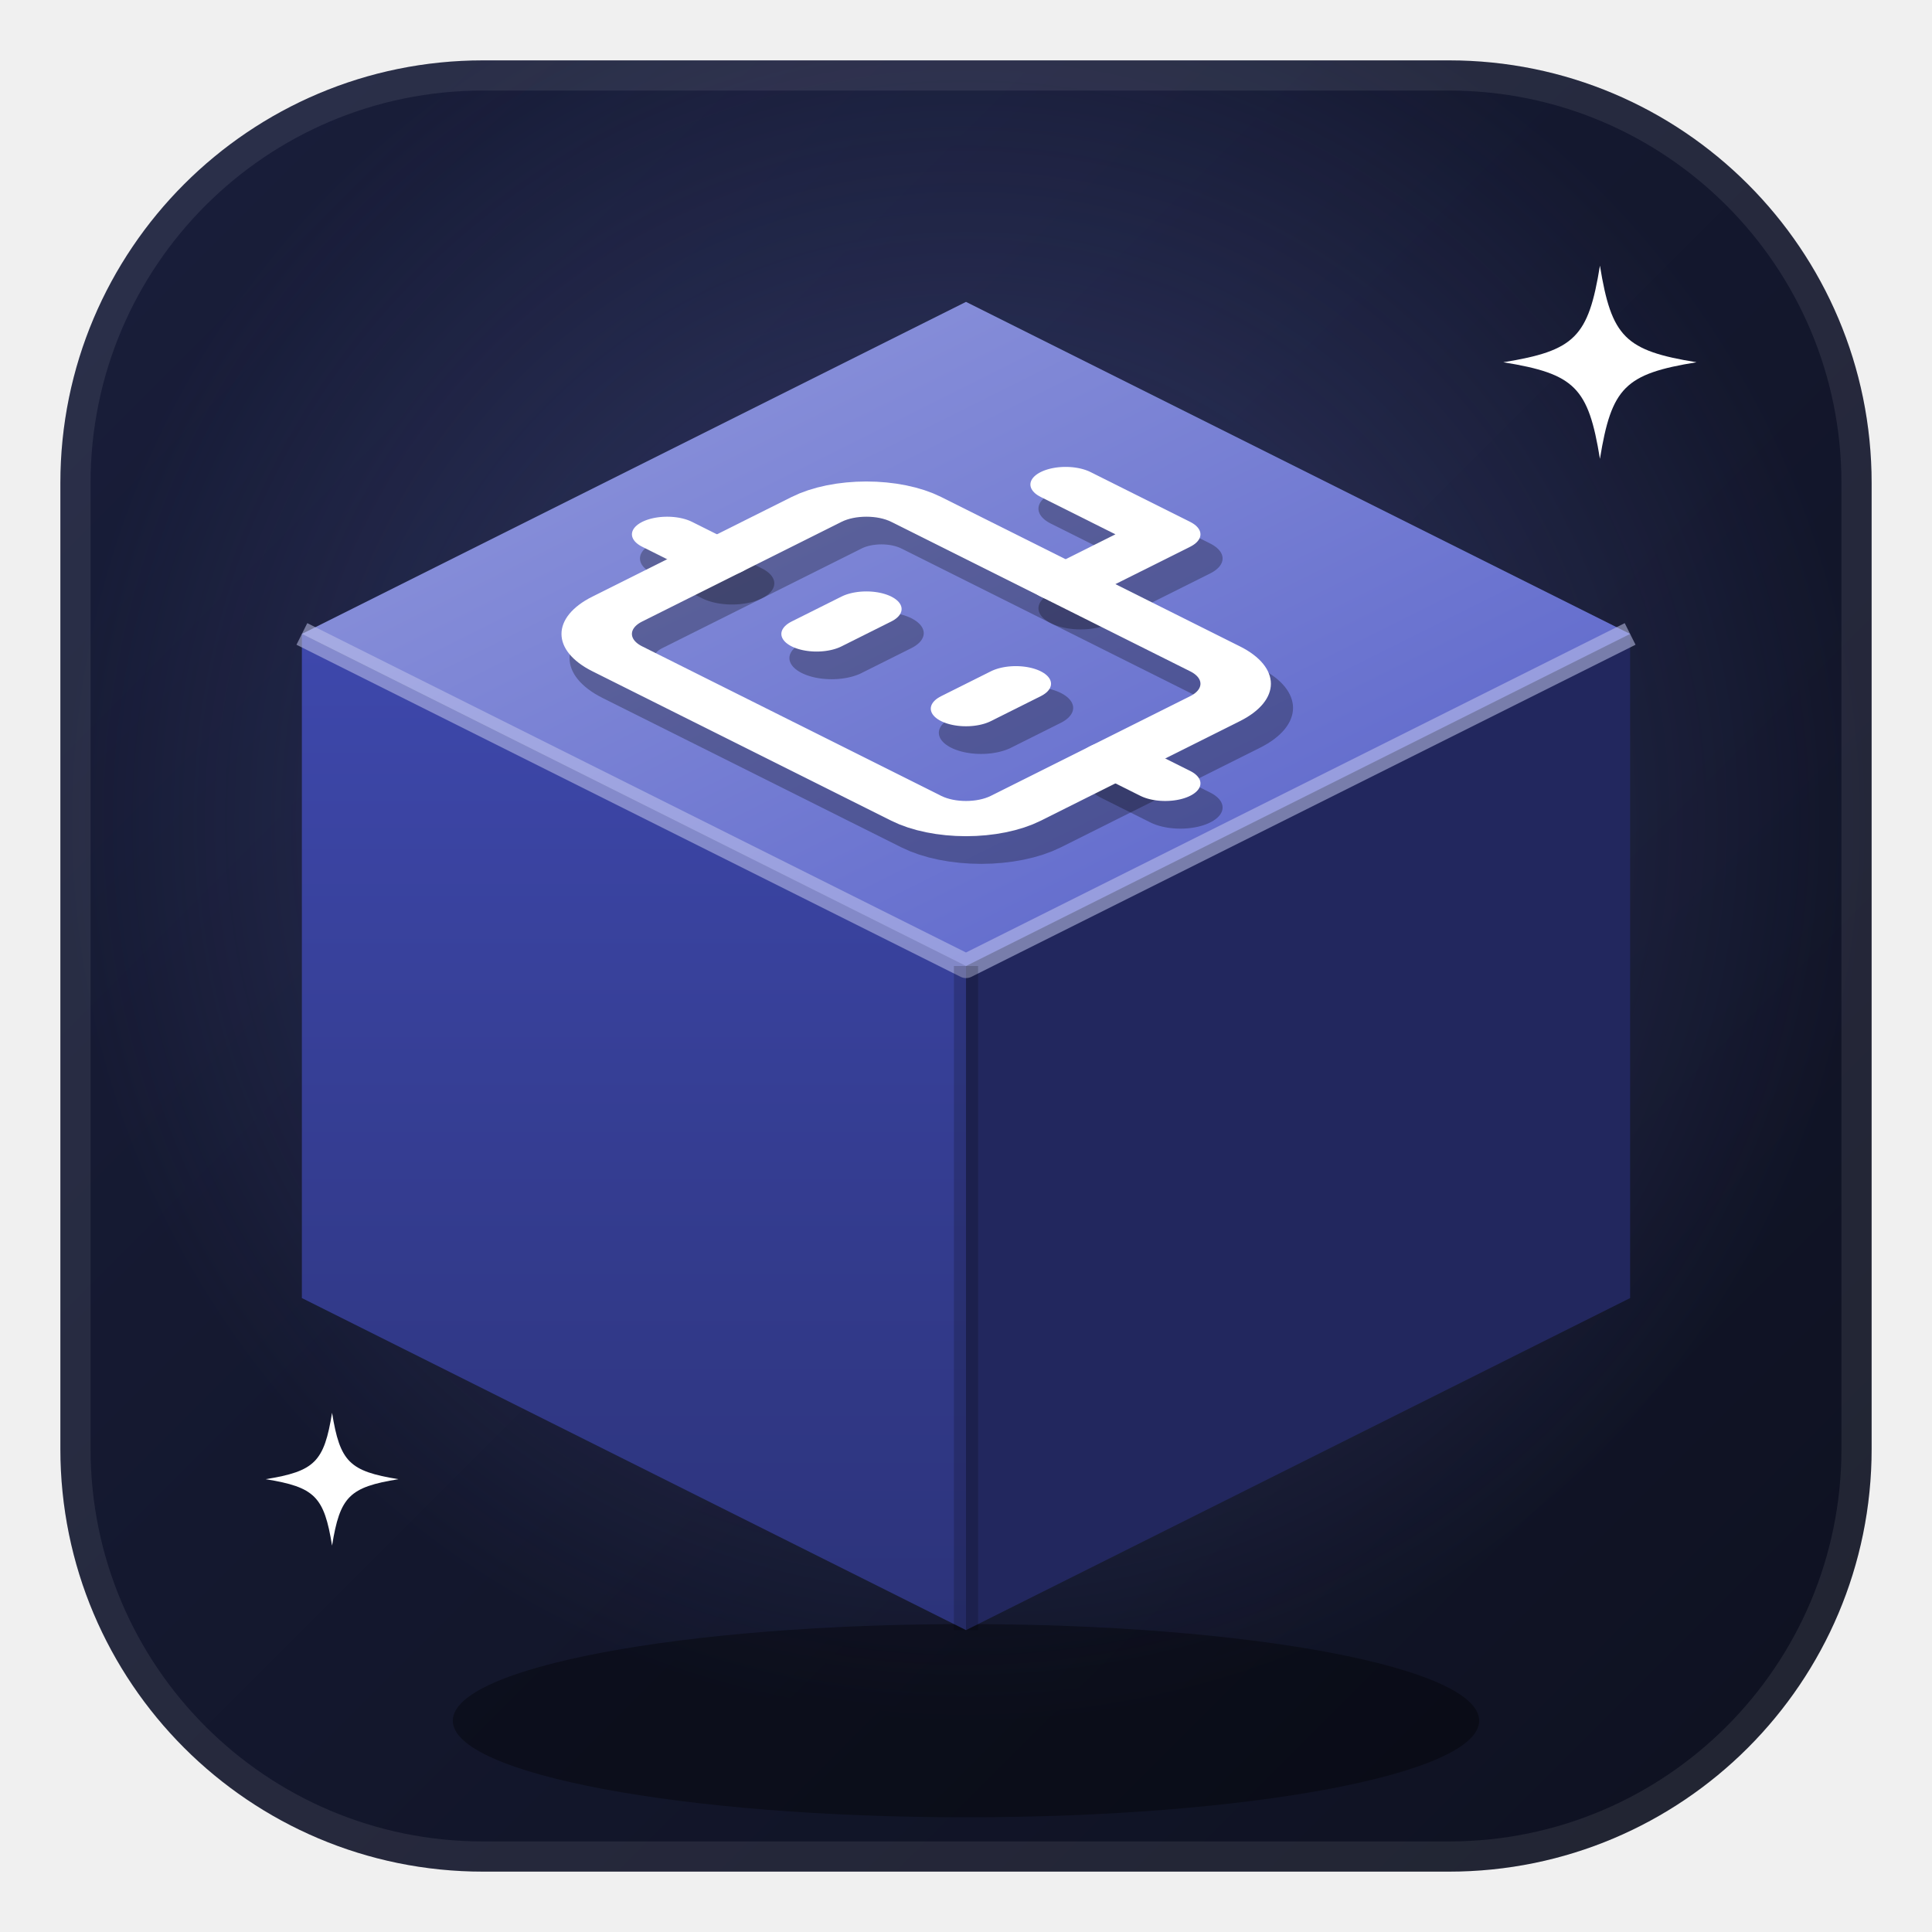
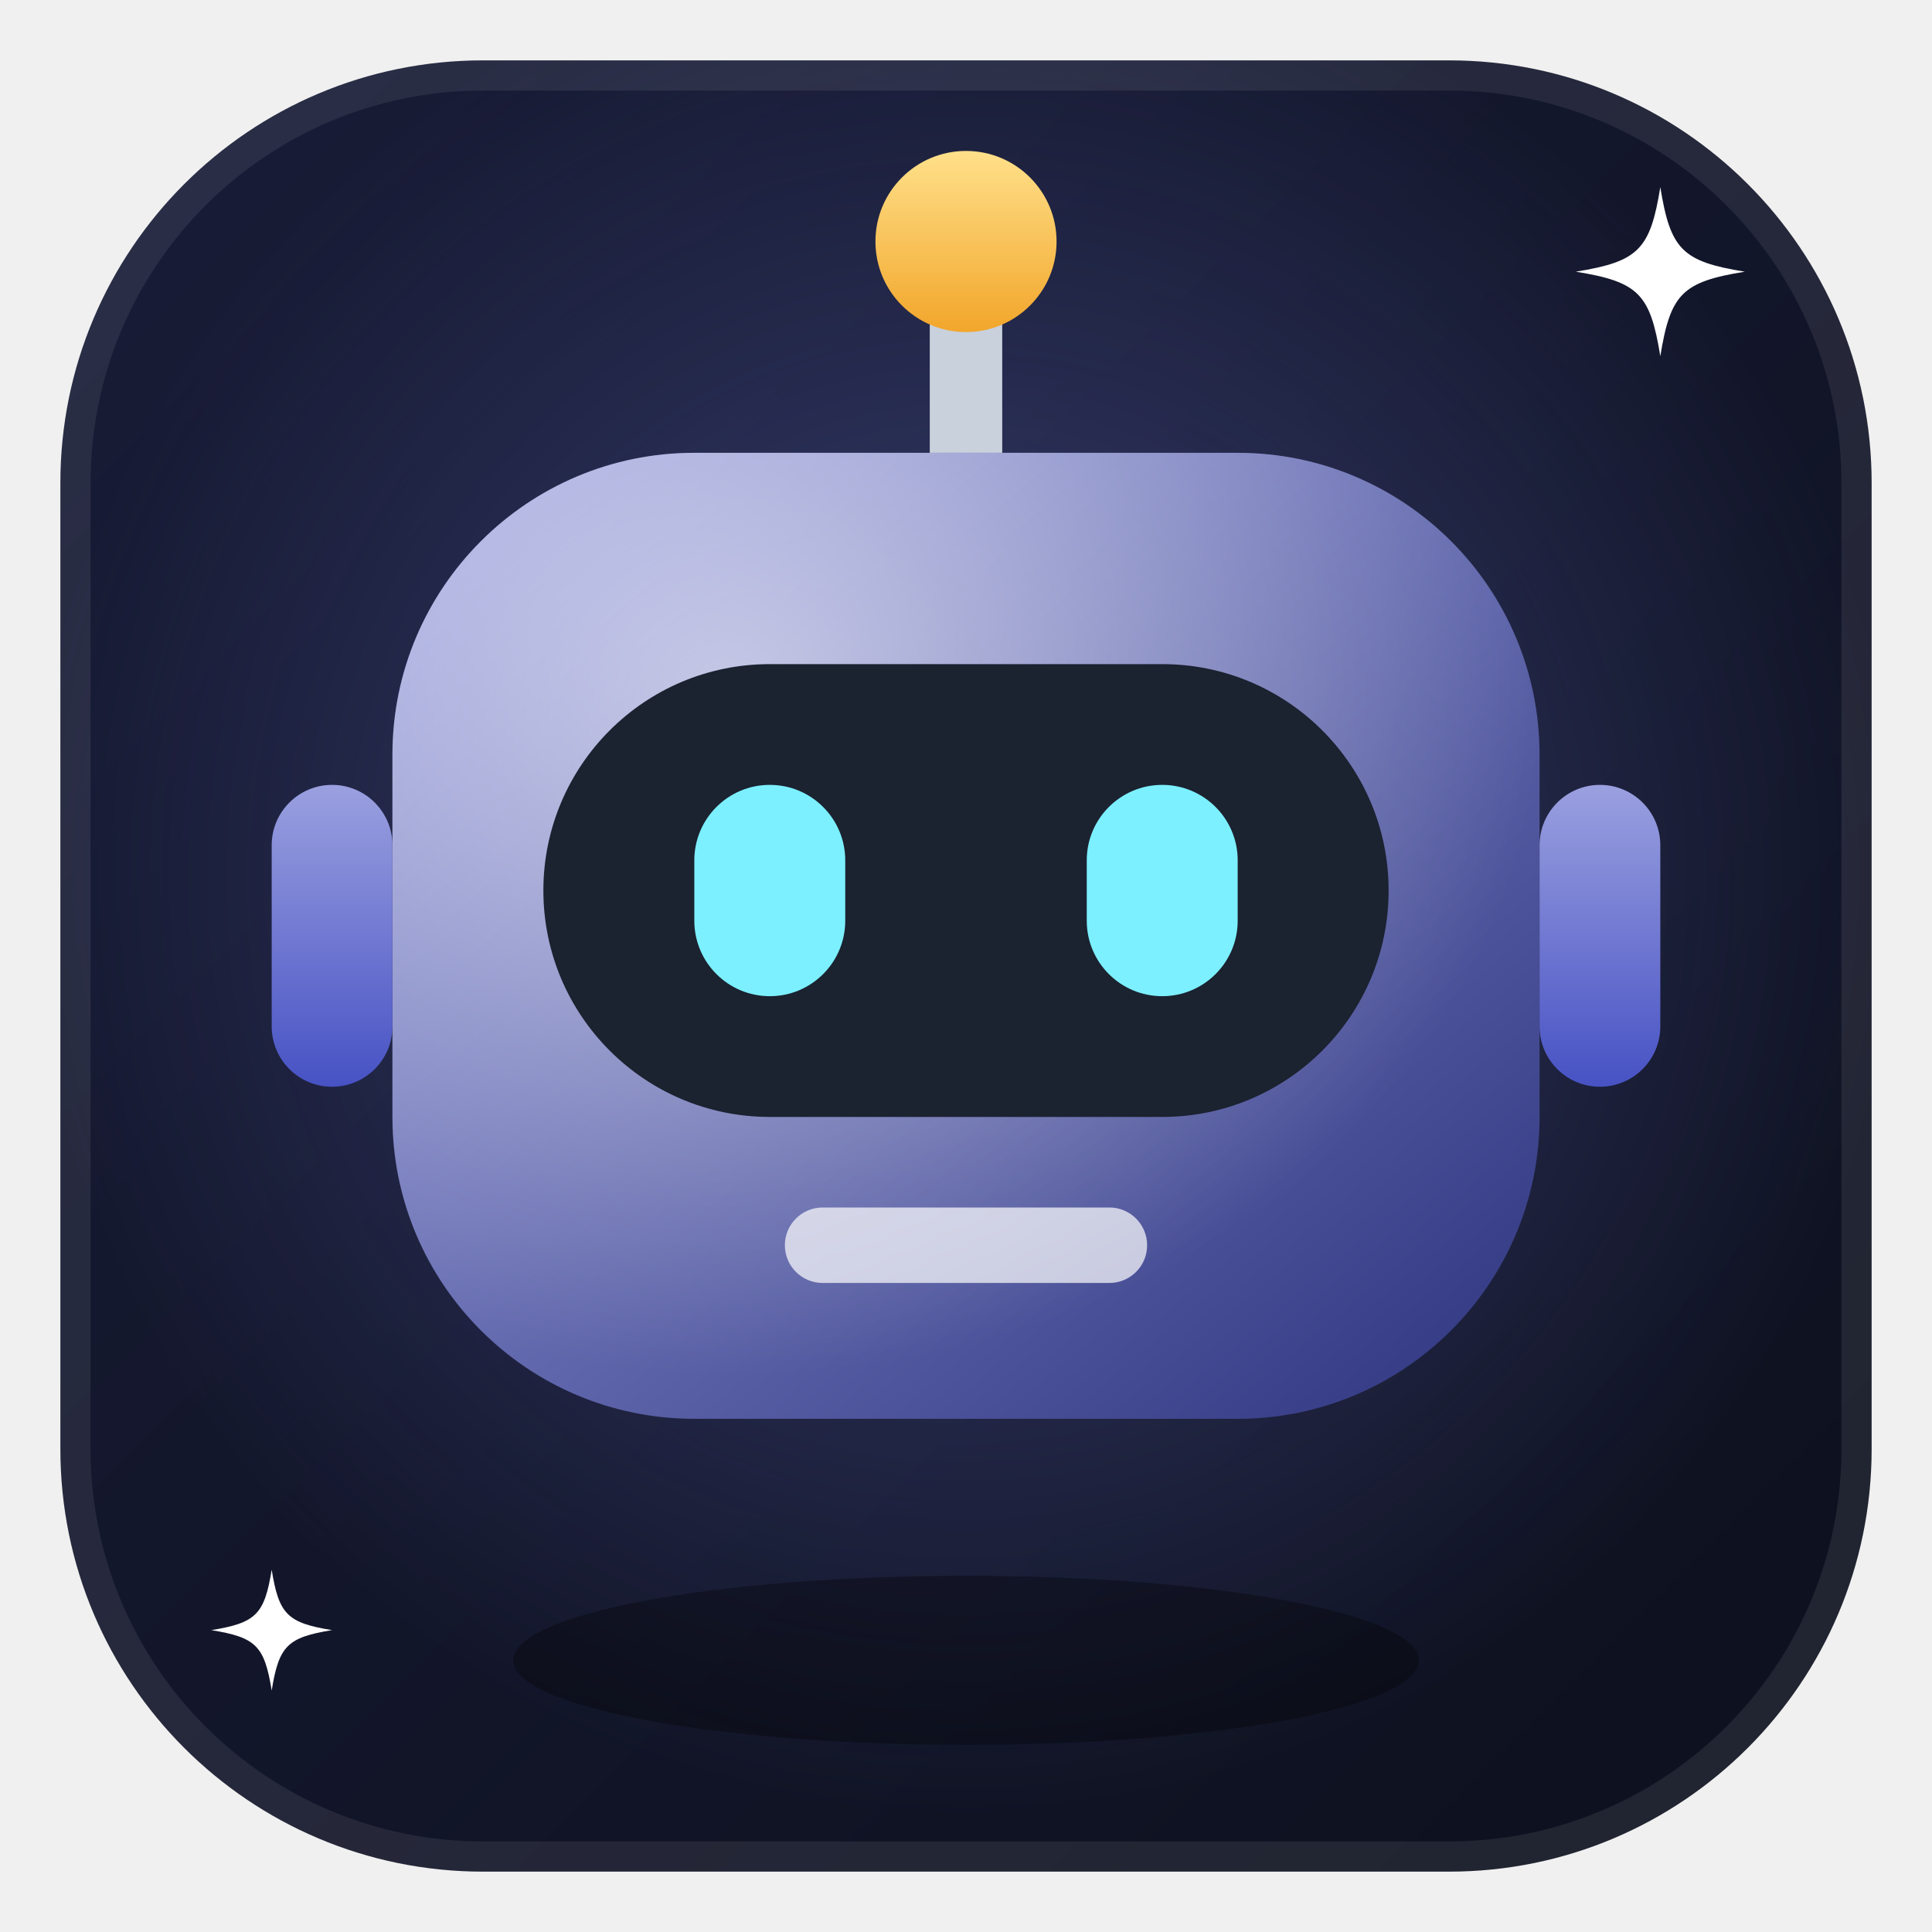
<svg xmlns="http://www.w3.org/2000/svg" viewBox="0 0 64 64" role="img" aria-hidden="true">
  <defs>
    <linearGradient id="bg" x1="0" y1="0" x2="1" y2="1">
-       <stop offset="0" stop-color="#191e3b" />
-       <stop offset="1" stop-color="#0e1120" />
+       <stop offset="0" stop-color="#181c37" />
+       <stop offset="1" stop-color="#0d101d" />
    </linearGradient>
-     <radialGradient id="halo" cx=".5" cy=".42" r=".5">
-       <stop offset="0" stop-color="#6c75d0" stop-opacity=".38" />
+     <radialGradient id="halo" cx=".5" cy=".45" r=".52">
+       <stop offset="0" stop-color="#6c75d0" stop-opacity=".42" />
      <stop offset="1" stop-color="#6c75d0" stop-opacity="0" />
    </radialGradient>
-     <linearGradient id="it" x1="0" y1="0" x2="1" y2="1">
-       <stop offset="0" stop-color="#949bdd" />
-       <stop offset="1" stop-color="#5660c9" />
+     <linearGradient id="im" x1="0" y1="0" x2="1" y2="1">
+       <stop offset="0" stop-color="#9aa0df" />
+       <stop offset="1" stop-color="#2e357f" />
    </linearGradient>
-     <linearGradient id="il" x1="0" y1="0" x2="0" y2="1">
-       <stop offset="0" stop-color="#3e48ac" />
-       <stop offset="1" stop-color="#2c337a" />
+     <linearGradient id="iv" x1="0" y1="0" x2="0" y2="1">
+       <stop offset="0" stop-color="#9aa0df" />
+       <stop offset="1" stop-color="#4752c4" />
    </linearGradient>
-     <linearGradient id="ish" x1="0" y1="0" x2="1" y2="0">
+     <linearGradient id="iw" x1="0" y1="0" x2="0" y2="1">
+       <stop offset="0" stop-color="#ffffff" />
+       <stop offset="1" stop-color="#dfe5ee" />
+     </linearGradient>
+     <linearGradient id="ig" x1="0" y1="0" x2="0" y2="1">
+       <stop offset="0" stop-color="#ffe08a" />
+       <stop offset="1" stop-color="#f2a62b" />
+     </linearGradient>
+     <radialGradient id="ih" cx=".3" cy=".25" r=".7">
+       <stop offset="0" stop-color="#fff" stop-opacity=".55" />
+       <stop offset="1" stop-color="#fff" stop-opacity="0" />
+     </radialGradient>
+     <linearGradient id="is" x1="0" y1="0" x2="1" y2="0">
      <stop offset="0" stop-color="#fff" stop-opacity="0" />
-       <stop offset=".5" stop-color="#fff" stop-opacity=".55" />
+       <stop offset=".5" stop-color="#fff" stop-opacity=".6" />
      <stop offset="1" stop-color="#fff" stop-opacity="0" />
    </linearGradient>
-     <clipPath id="ic">
-       <path d="M32 10 L54 21 L32 32 L10 21 Z" />
-     </clipPath>
  </defs>
-   <style>.ibob,.ishadow{transform-box:fill-box;transform-origin:50% 50%}@keyframes ib{0%,100%{transform:translateY(0)}50%{transform:translateY(-2.2px)}}@keyframes isd{0%,100%{transform:scaleX(1);opacity:.35}50%{transform:scaleX(.86);opacity:.22}}@keyframes is{0%,55%{transform:translateX(0)}100%{transform:translateX(78px)}}@keyframes ig{0%,100%{opacity:.9}50%{opacity:1}}.ibob{animation:ib 4.2s ease-in-out infinite}.ishadow{animation:isd 4.2s ease-in-out infinite}.ishine{animation:is 5.5s ease-in-out infinite}.iglow{animation:ig 4.2s ease-in-out infinite}.sp{transform-box:fill-box;transform-origin:50% 50%;animation:tw 3.2s ease-in-out infinite}@keyframes tw{0%,100%{opacity:.15;transform:scale(.4) rotate(0)}50%{opacity:.95;transform:scale(1) rotate(45deg)}}@media (prefers-reduced-motion:reduce){*{animation:none!important}}</style>
+   <style>.ifl,.ipu,.ibl,.isp,.iwg,.iri,.isd,.ipop{transform-box:fill-box;transform-origin:50% 50%}.igr{transform-box:fill-box;transform-origin:50% 100%}@keyframes ifl{0%,100%{transform:translateY(0)}50%{transform:translateY(-2px)}}.ifl{animation:ifl 4.2s ease-in-out infinite}@keyframes isd{0%,100%{transform:scaleX(1);opacity:.32}50%{transform:scaleX(.85);opacity:.2}}.isd{animation:isd 4.2s ease-in-out infinite}@keyframes ipu{0%,100%{opacity:.55}50%{opacity:1}}.ipu{animation:ipu 2.4s ease-in-out infinite}@keyframes ibl{0%,44%,56%,100%{opacity:1}50%{opacity:.15}}.ibl{animation:ibl 3s steps(1,end) infinite}@keyframes isp{to{transform:rotate(360deg)}}.isp{animation:isp 14s linear infinite}@keyframes iwg{0%,100%{transform:rotate(-6deg)}50%{transform:rotate(6deg)}}.iwg{animation:iwg 3.4s ease-in-out infinite}@keyframes iri{0%{transform:translateY(2px);opacity:.7}100%{transform:translateY(-3.5px);opacity:1}}.iri{animation:iri 1.6s ease-in-out infinite alternate}@keyframes igr{0%,100%{transform:scaleY(.55)}50%{transform:scaleY(1)}}.igr{animation:igr 2.8s ease-in-out infinite}@keyframes ipop{0%,100%{transform:scale(.9)}50%{transform:scale(1.08)}}.ipop{animation:ipop 2.6s ease-in-out infinite}@keyframes ish{0%,60%{transform:translateX(-30px)}100%{transform:translateX(70px)}}.ish{animation:ish 5s ease-in-out infinite}@keyframes idash{to{stroke-dashoffset:-40}}.idash{animation:idash 2.4s linear infinite}@keyframes isw{0%,100%{transform:rotate(-50deg)}50%{transform:rotate(35deg)}}.tw{transform-box:fill-box;transform-origin:50% 50%;animation:tw 3.2s ease-in-out infinite}@keyframes tw{0%,100%{opacity:.15;transform:scale(.4) rotate(0)}50%{opacity:.95;transform:scale(1) rotate(45deg)}}@media (prefers-reduced-motion:reduce){*{animation:none!important}}</style>
  <rect x="2" y="2" width="60" height="60" rx="14" fill="url(#bg)" />
  <rect x="2" y="2" width="60" height="60" rx="14" fill="url(#halo)" />
  <rect x="2.5" y="2.5" width="59" height="59" rx="13.5" fill="none" stroke="#fff" stroke-opacity=".08" />
-   <g class="ibob">
-     <ellipse cx="32" cy="57" rx="17" ry="3.2" fill="#000" opacity=".35" class="ishadow" />
-     <path d="M10 21 L32 32 V54 L10 43 Z" fill="url(#il)" />
-     <path d="M54 21 L32 32 V54 L54 43 Z" fill="#22275e" />
-     <path d="M32 10 L54 21 L32 32 L10 21 Z" fill="url(#it)" />
-     <path d="M10 21 L32 32 L54 21" fill="none" stroke="#bfc2ea" stroke-opacity=".55" stroke-width=".8" stroke-linejoin="round" />
-     <path d="M32 32 V54" stroke="#000" stroke-opacity=".18" stroke-width=".8" />
-     <g clip-path="url(#ic)">
-       <rect class="ishine" x="-14" y="6" width="14" height="30" fill="url(#ish)" transform="skewX(-25)" />
+   <ellipse class="isd" cx="32" cy="55" rx="15" ry="2.8" fill="#000" opacity=".32" />
+   <g class="ifl">
+     <line x1="32" y1="8" x2="32" y2="15" stroke="#c9d1dc" stroke-width="2.4" />
+     <circle class="ipu" cx="32" cy="8" r="3" fill="url(#ig)" />
+     <rect x="13" y="15" width="38" height="32" rx="10" fill="url(#im)" />
+     <rect x="13" y="15" width="38" height="32" rx="10" fill="url(#ih)" />
+     <rect x="18" y="22" width="28" height="15" rx="7.5" fill="#1b2230" />
+     <g class="ibl">
+       <rect x="23" y="26" width="5" height="7" rx="2.5" fill="#7cf0ff" />
+       <rect x="36" y="26" width="5" height="7" rx="2.5" fill="#7cf0ff" />
    </g>
-     <g transform="translate(.5 .8)">
-       <g transform="matrix(0.825 0.4125 -0.825 0.4125 32 11.100)" fill="none" stroke="#000" stroke-opacity=".28" stroke-width="2.4" stroke-linecap="round" stroke-linejoin="round">
-         <path d="M12 8V4H8" />
-         <rect width="16" height="12" x="4" y="8" rx="2" />
-         <path d="M2 14h2" />
-         <path d="M20 14h2" />
-         <path d="M15 13v2" />
-         <path d="M9 13v2" />
-       </g>
-     </g>
-     <g class="iglow" transform="matrix(0.825 0.4125 -0.825 0.4125 32 11.100)" fill="none" stroke="#fff" stroke-width="2" stroke-linecap="round" stroke-linejoin="round">
-       <path d="M12 8V4H8" />
-       <rect width="16" height="12" x="4" y="8" rx="2" />
-       <path d="M2 14h2" />
-       <path d="M20 14h2" />
-       <path d="M15 13v2" />
-       <path d="M9 13v2" />
-     </g>
+     <rect x="26" y="40" width="12" height="2.5" rx="1.25" fill="#fff" opacity=".7" />
+     <rect x="9" y="26" width="4" height="10" rx="2" fill="url(#iv)" />
+     <rect x="51" y="26" width="4" height="10" rx="2" fill="url(#iv)" />
  </g>
-   <g transform="translate(53 12) scale(.32)">
-     <path class="sp" d="M0 -10 C1.2 -2.6 2.6 -1.2 10 0 C2.6 1.2 1.2 2.6 0 10 C-1.2 2.6 -2.6 1.2 -10 0 C-2.6 -1.2 -1.2 -2.6 0 -10Z" fill="#fff" />
+   <g transform="translate(55 9) scale(.28)">
+     <path class="tw" d="M0 -10 C1.2 -2.6 2.6 -1.2 10 0 C2.6 1.2 1.2 2.6 0 10 C-1.2 2.6 -2.6 1.2 -10 0 C-2.6 -1.2 -1.2 -2.6 0 -10Z" fill="#fff" />
  </g>
-   <g transform="translate(11 49) scale(.22)">
-     <path class="sp" style="animation-delay:1.4s" d="M0 -10 C1.2 -2.6 2.6 -1.2 10 0 C2.6 1.2 1.2 2.6 0 10 C-1.2 2.6 -2.6 1.2 -10 0 C-2.6 -1.2 -1.2 -2.6 0 -10Z" fill="#fff" />
+   <g transform="translate(9 54) scale(.2)">
+     <path class="tw" style="animation-delay:1.4s" d="M0 -10 C1.2 -2.6 2.6 -1.2 10 0 C2.6 1.2 1.2 2.6 0 10 C-1.2 2.6 -2.6 1.2 -10 0 C-2.6 -1.2 -1.2 -2.6 0 -10Z" fill="#fff" />
  </g>
</svg>
